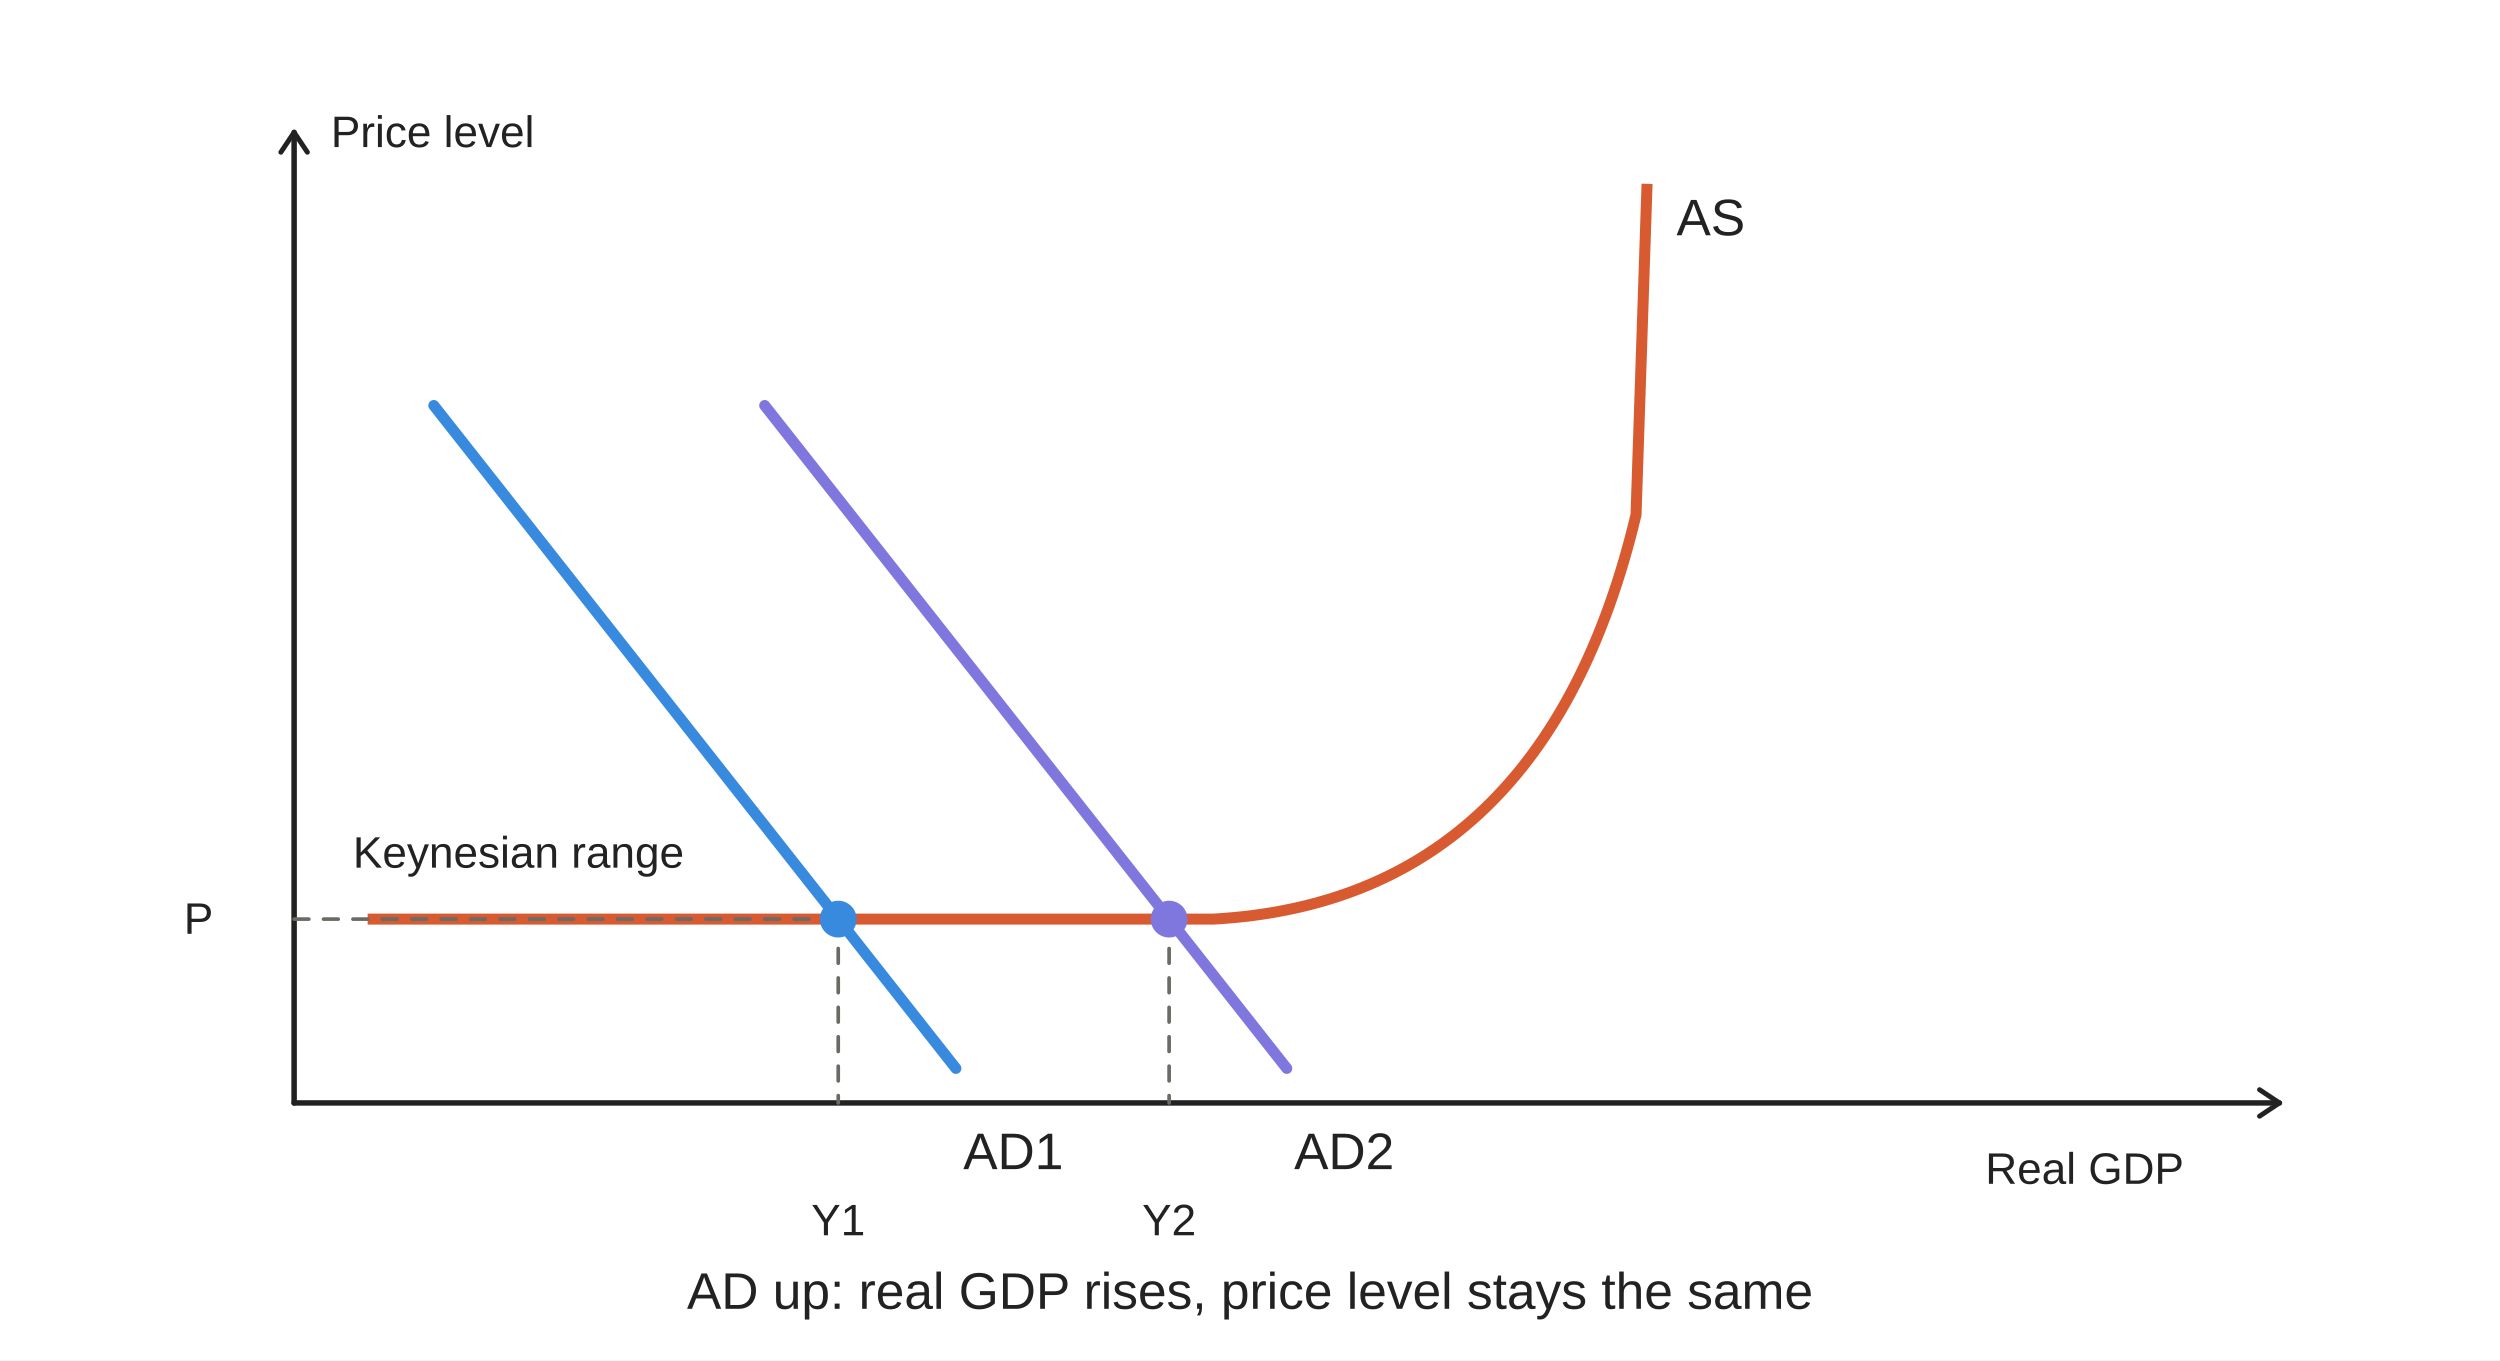
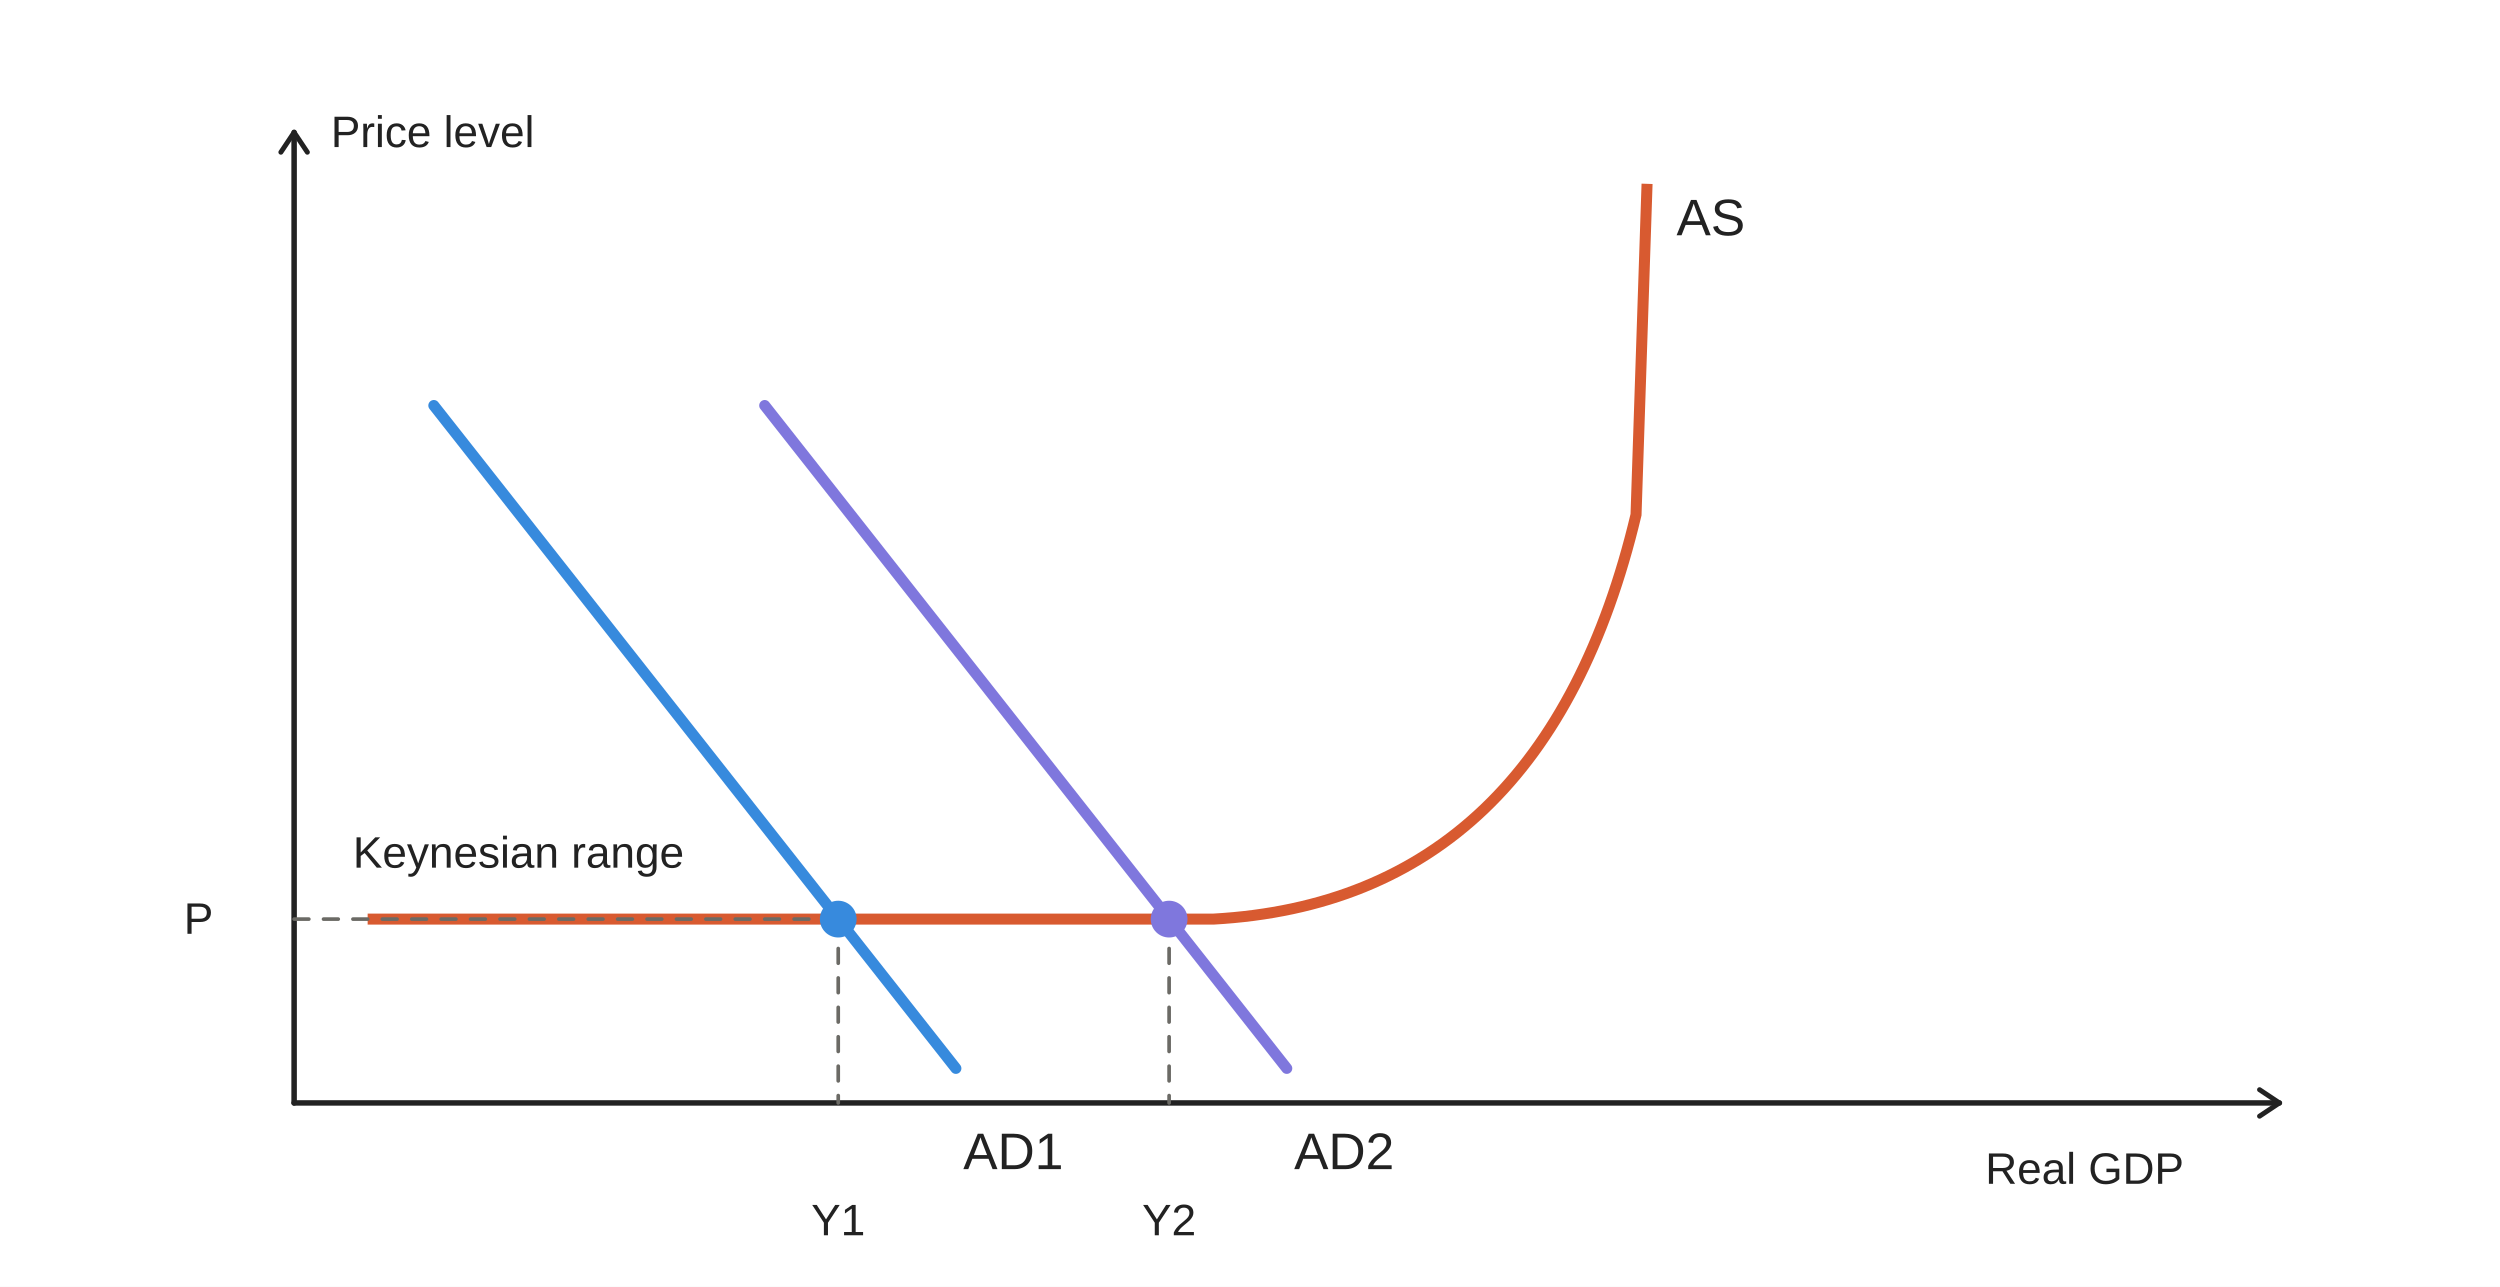
- <svg xmlns="http://www.w3.org/2000/svg" viewBox="0 0 680 370" width="680" height="370" role="img">
+ <svg xmlns="http://www.w3.org/2000/svg" viewBox="0 0 680 350" width="680" height="350" role="img">
  <style>.ts{font-size:12px}.th{font-size:14px;font-weight:500}text{font-family:ui-sans-serif,system-ui,-apple-system,"Segoe UI","Helvetica Neue",Arial,sans-serif;fill:#222}</style>
-   <rect width="680" height="370" fill="#fff" />
+   <rect width="680" height="350" fill="#fff" />
  <defs>
    <marker id="ar" viewBox="0 0 10 10" refX="8" refY="5" markerWidth="6" markerHeight="6" orient="auto-start-reverse">
      <path d="M2 1L8 5L2 9" fill="none" stroke="#222" stroke-width="1.5" stroke-linecap="round" stroke-linejoin="round" />
    </marker>
  </defs>
  <line x1="80.0" y1="300.0" x2="80.0" y2="36.0" stroke="#222" stroke-width="1.5" stroke-linecap="round" marker-end="url(#ar)" />
  <line x1="80.0" y1="300.0" x2="620.0" y2="300.0" stroke="#222" stroke-width="1.5" stroke-linecap="round" marker-end="url(#ar)" />
  <text class="ts" x="90" y="40" text-anchor="start">Price level</text>
  <text class="ts" x="540" y="322" text-anchor="start">Real GDP</text>
  <path d="M100 250 L330 250 Q420 245 445 140 L448 50" fill="none" stroke="#D85A30" stroke-width="3" />
  <text class="th" x="456" y="64" text-anchor="start">AS</text>
  <text class="ts" x="96" y="236" text-anchor="start">Keynesian range</text>
  <line x1="118.0" y1="110.3" x2="260.0" y2="290.6" stroke="#378ADD" stroke-width="3" stroke-linecap="round" />
  <line x1="208.0" y1="110.3" x2="350.0" y2="290.6" stroke="#7F77DD" stroke-width="3" stroke-linecap="round" />
  <text class="th" x="262" y="318" text-anchor="start">AD1</text>
  <text class="th" x="352" y="318" text-anchor="start">AD2</text>
  <line x1="80.0" y1="250.0" x2="228.0" y2="250.0" stroke="#6b6a65" stroke-width="1" stroke-linecap="round" stroke-dasharray="4 4" />
  <line x1="228.0" y1="250.0" x2="228.0" y2="300.0" stroke="#6b6a65" stroke-width="1" stroke-linecap="round" stroke-dasharray="4 4" />
  <line x1="318.0" y1="250.0" x2="318.0" y2="300.0" stroke="#6b6a65" stroke-width="1" stroke-linecap="round" stroke-dasharray="4 4" />
  <circle cx="228" cy="250" r="5" fill="#378ADD" />
  <circle cx="318" cy="250" r="5" fill="#7F77DD" />
  <text class="ts" x="50" y="254" text-anchor="start">P</text>
  <text class="ts" x="228" y="336" text-anchor="middle">Y1</text>
  <text class="ts" x="318" y="336" text-anchor="middle">Y2</text>
-   <text class="th" x="340" y="356" text-anchor="middle">AD up: real GDP rises, price level stays the same</text>
</svg>
